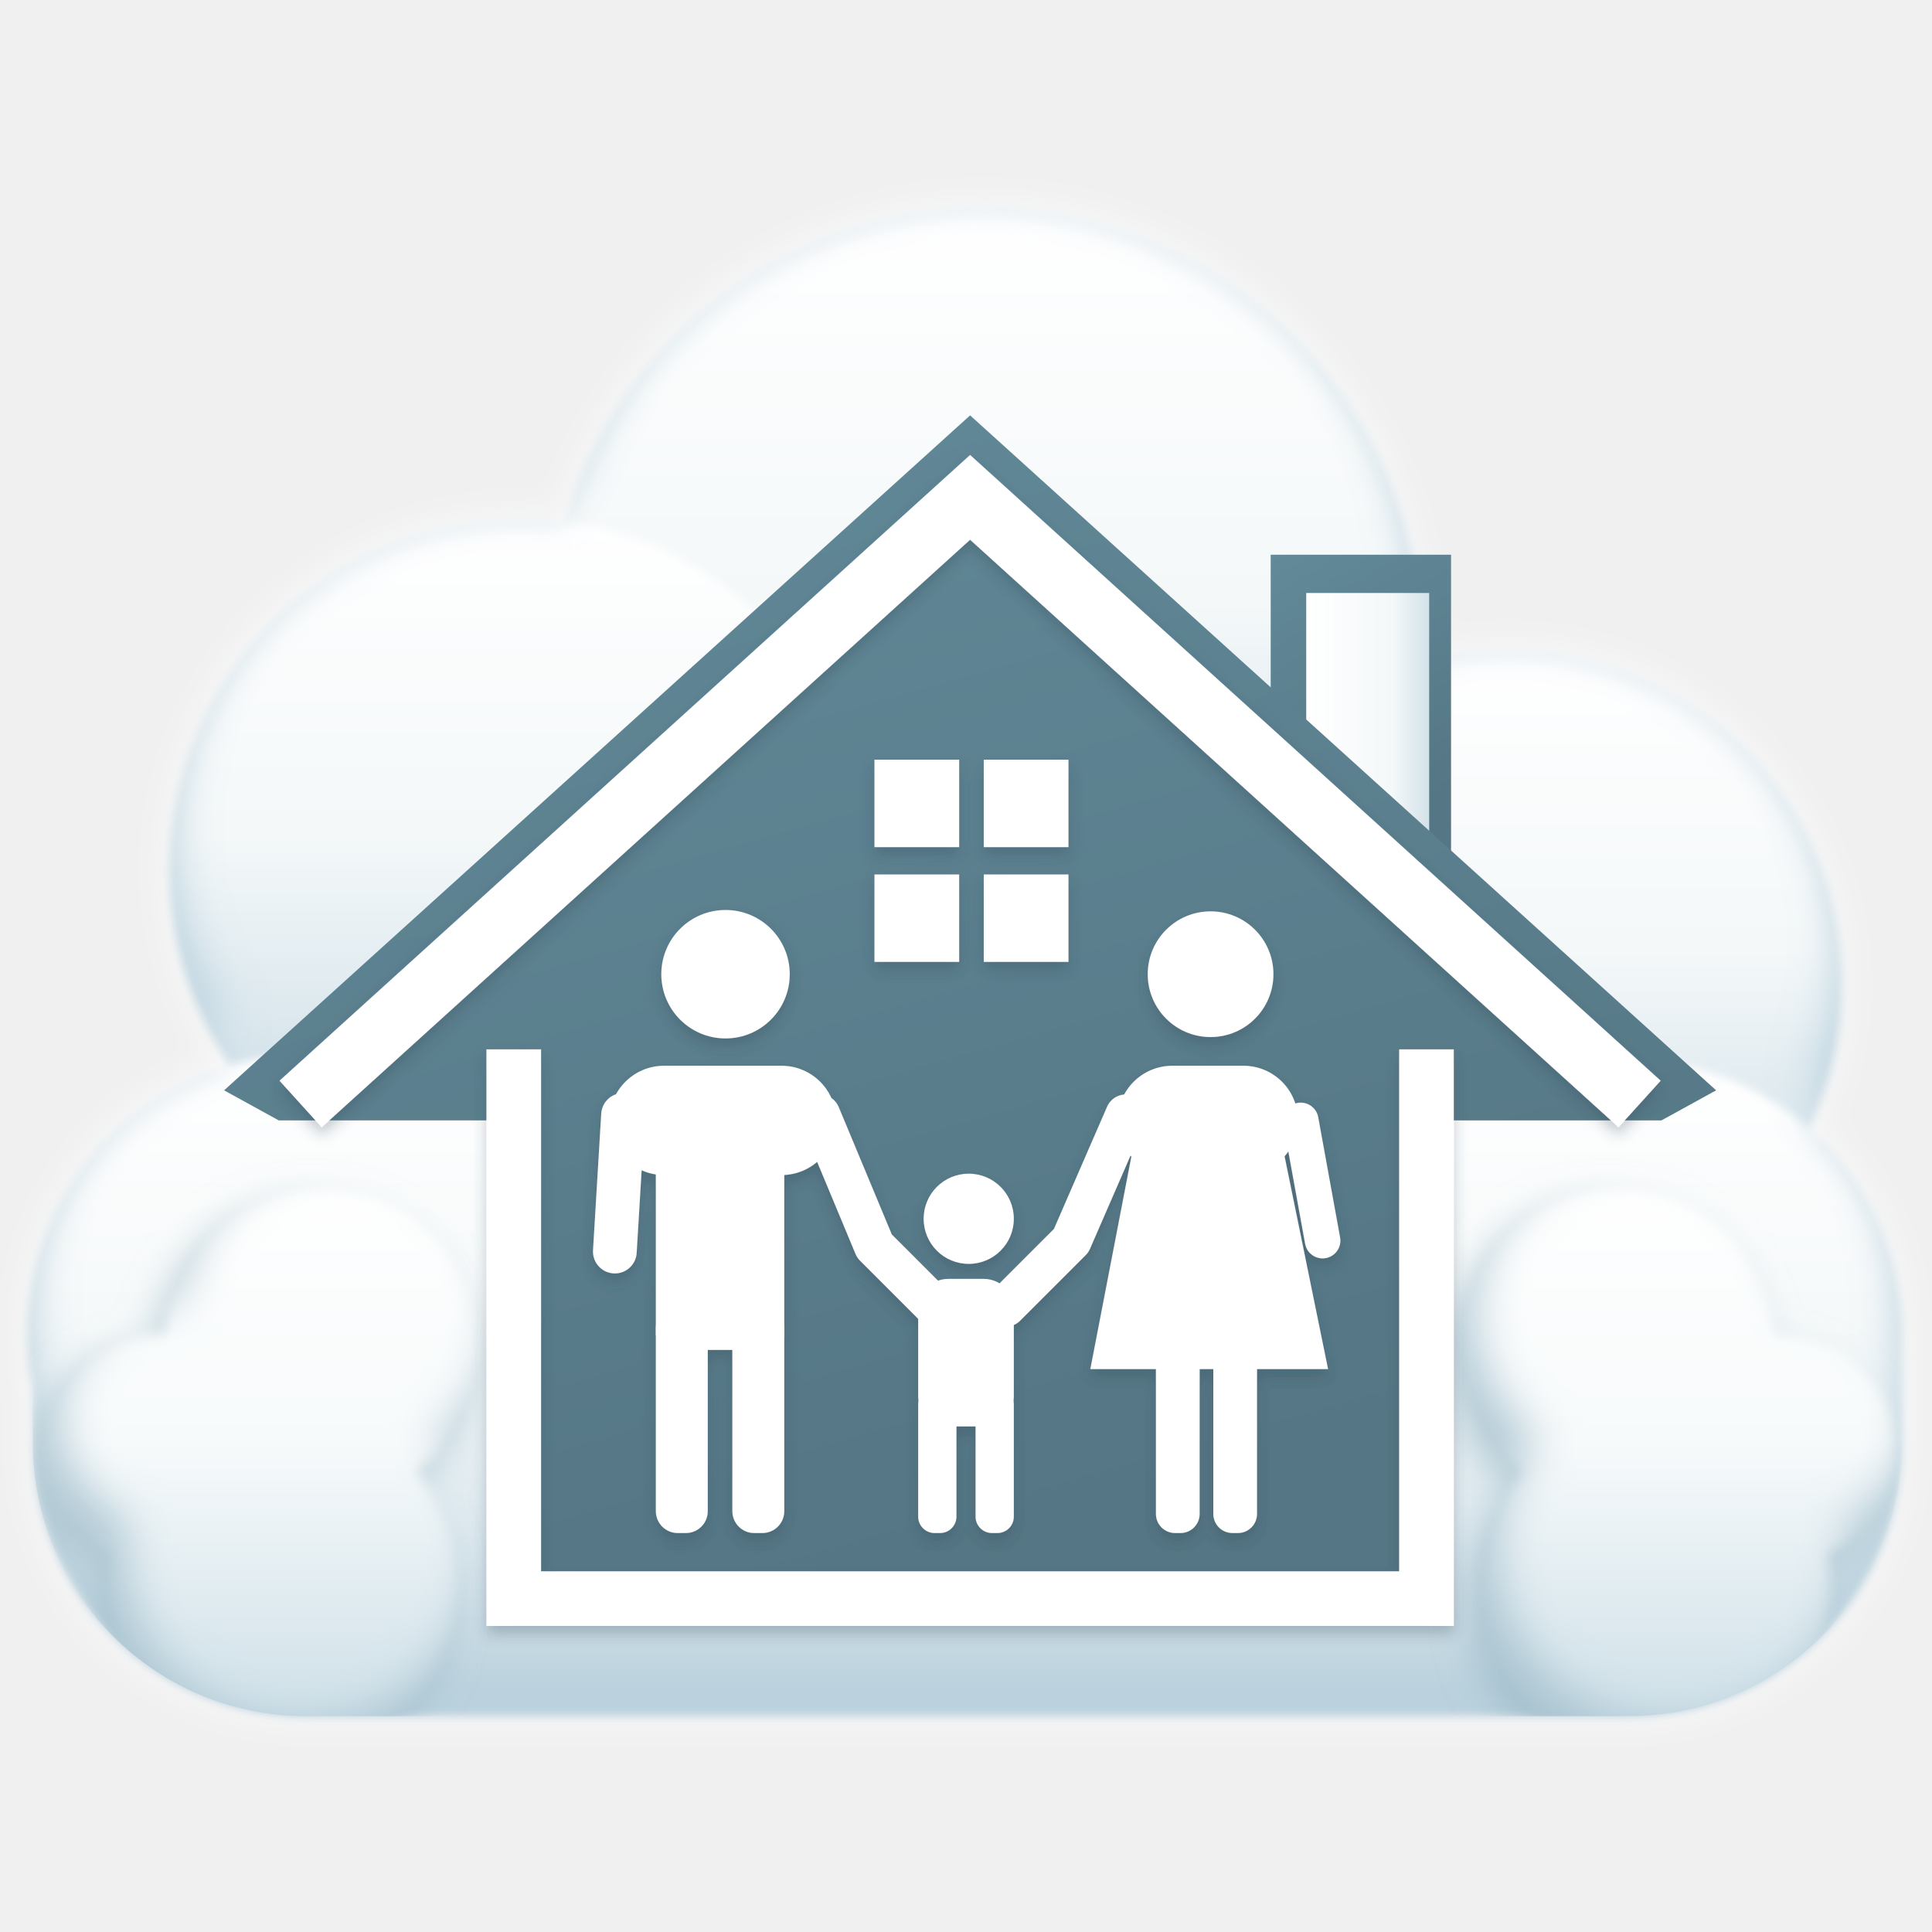
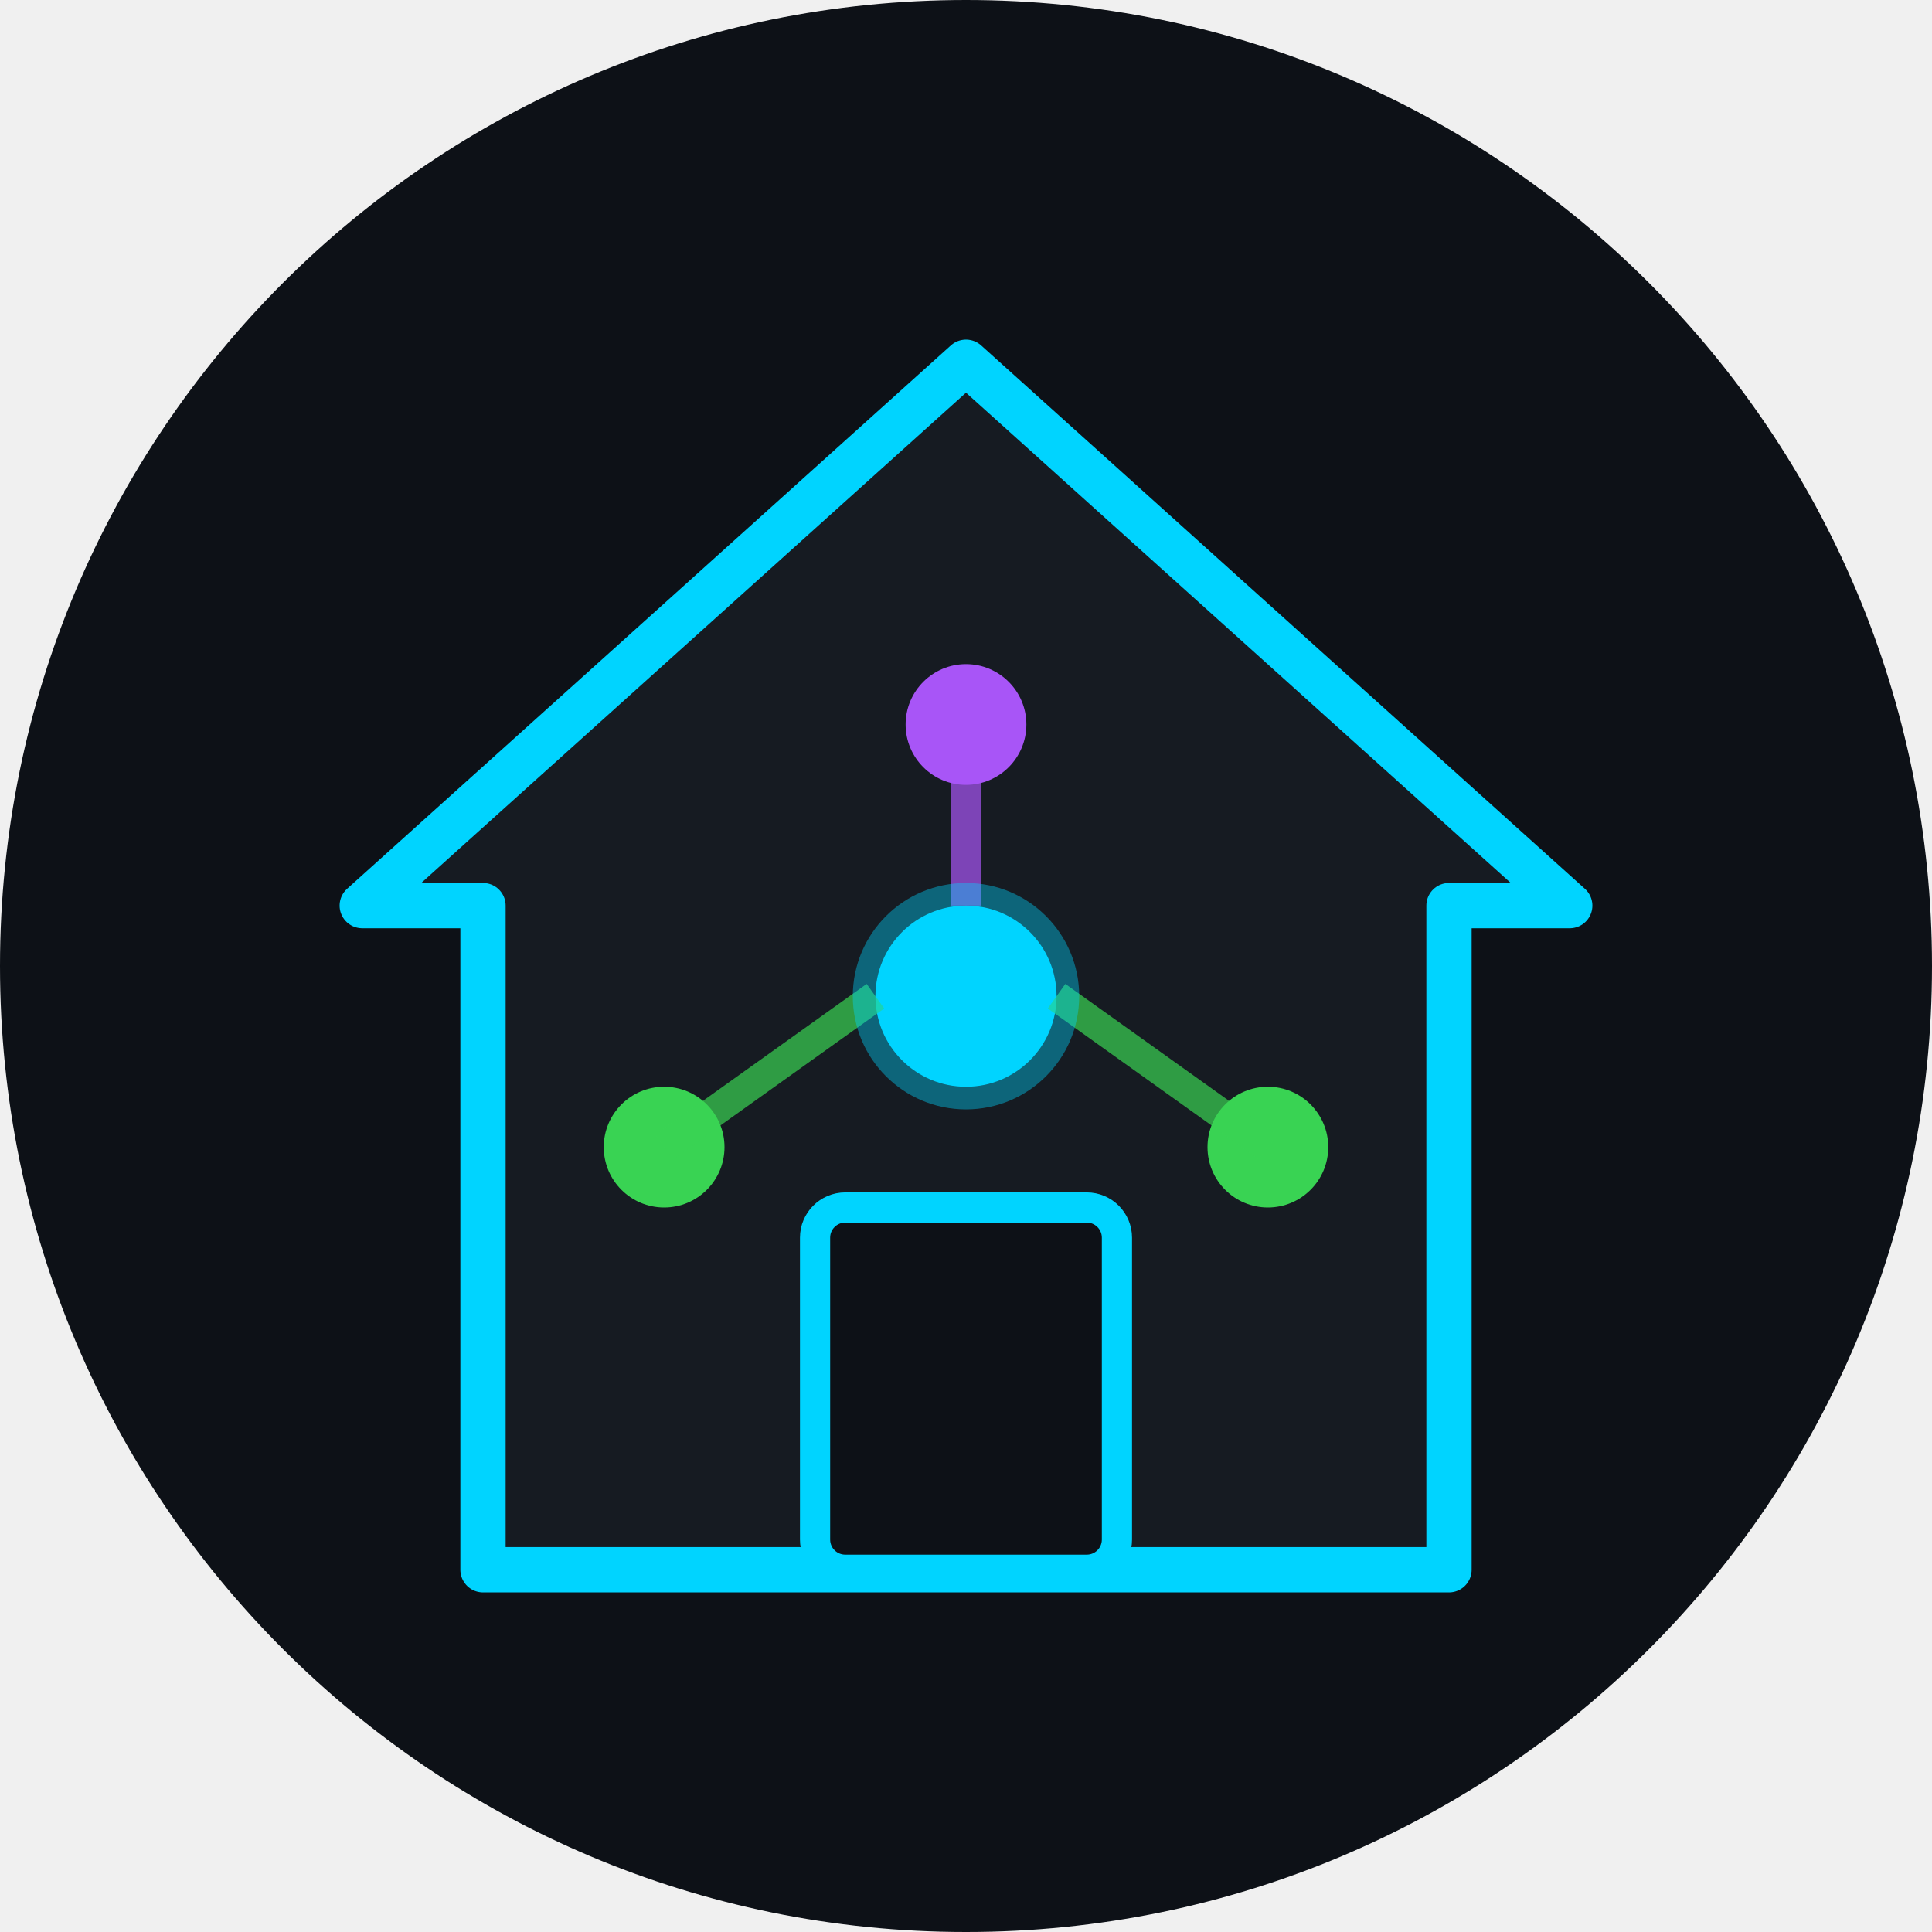
- <svg xmlns="http://www.w3.org/2000/svg" viewBox="0 -68 707 707" width="707" height="707">
-   <style>.halo{fill:#FFFFFF;opacity:.75}.cloud{fill:url(#cloud-fill)}.puff{fill:url(#puff-fill)}.house{fill:url(#house-fill)}.cut{fill:#FFFFFF}.line{fill:none;stroke:#FFFFFF}.chimney{fill:url(#house-fill)}.flue{fill:url(#flue-fill)}</style>
-   <defs>
-     <linearGradient id="cloud-fill" x1="0" y1="0" x2="0" y2="1">
-       <stop offset="0" stop-color="#FFFFFF" />
-       <stop offset=".45" stop-color="#F4F8F9" />
-       <stop offset=".72" stop-color="#DCE8EE" />
-       <stop offset="1" stop-color="#B9D0DC" />
-     </linearGradient>
-     <linearGradient id="puff-fill" x1="0" y1="360" x2="0" y2="560" gradientUnits="userSpaceOnUse">
-       <stop offset="0" stop-color="#FFFFFF" />
-       <stop offset=".5" stop-color="#F7FAFB" />
-       <stop offset="1" stop-color="#CFE0E8" />
-     </linearGradient>
-     <linearGradient id="house-fill" x1="0" y1="0" x2=".35" y2="1">
-       <stop offset="0" stop-color="#628A99" />
-       <stop offset="1" stop-color="#557684" />
-     </linearGradient>
-     <linearGradient id="flue-fill" x1="0" y1="0" x2="1" y2="0">
-       <stop offset="0" stop-color="#FFFFFF" />
-       <stop offset=".7" stop-color="#F4F8F9" />
-       <stop offset="1" stop-color="#D3E2E9" />
-     </linearGradient>
-     <filter color-interpolation-filters="sRGB" id="cloud-soft" x="-5%" y="-5%" width="110%" height="110%">
-       <feGaussianBlur in="SourceAlpha" stdDeviation="9" result="blur" />
-       <feOffset in="blur" dy="-16" result="up" />
-       <feComposite in="SourceAlpha" in2="up" operator="out" result="rim" />
-       <feFlood flood-color="#BAD2DE" flood-opacity=".9" />
-       <feComposite in2="rim" operator="in" result="shade" />
-       <feGaussianBlur in="SourceAlpha" stdDeviation="5" result="eblur" />
-       <feComposite in="SourceAlpha" in2="eblur" operator="out" result="edge" />
-       <feFlood flood-color="#B9D0DC" flood-opacity=".6" />
-       <feComposite in2="edge" operator="in" result="edgeshade" />
-       <feMerge>
-         <feMergeNode in="SourceGraphic" />
-         <feMergeNode in="shade" />
-         <feMergeNode in="edgeshade" />
-       </feMerge>
-       <feGaussianBlur stdDeviation="1.6" />
-     </filter>
-     <filter color-interpolation-filters="sRGB" id="halo-blur" x="-10%" y="-10%" width="120%" height="120%">
-       <feGaussianBlur stdDeviation="7" />
-     </filter>
-     <filter color-interpolation-filters="sRGB" id="lift" x="-10%" y="-10%" width="120%" height="125%">
-       <feDropShadow dx="0" dy="3" stdDeviation="2.5" flood-color="#2E4650" flood-opacity=".28" />
-     </filter>
-     <filter color-interpolation-filters="sRGB" id="puff-soft" x="-10%" y="-10%" width="120%" height="120%">
-       <feGaussianBlur in="SourceAlpha" stdDeviation="8" result="blur" />
-       <feOffset in="blur" dx="6" dy="-12" result="up" />
-       <feComposite in="SourceAlpha" in2="up" operator="out" result="rim" />
-       <feFlood flood-color="#9FBCCA" flood-opacity=".75" />
-       <feComposite in2="rim" operator="in" result="shade" />
-       <feMerge result="puff">
-         <feMergeNode in="SourceGraphic" />
-         <feMergeNode in="shade" />
-       </feMerge>
-       <feGaussianBlur in="puff" stdDeviation="2.2" result="softpuff" />
-       <feGaussianBlur in="SourceAlpha" stdDeviation="7" result="sblur" />
-       <feOffset in="sblur" dx="-4" dy="6" result="soff" />
-       <feFlood flood-color="#8FAFBE" flood-opacity=".55" />
-       <feComposite in2="soff" operator="in" result="drop" />
-       <feMerge>
-         <feMergeNode in="drop" />
-         <feMergeNode in="softpuff" />
-       </feMerge>
-     </filter>
-     <clipPath id="in-cloud">
-       <circle cx="360" cy="168" r="160" />
-       <circle cx="190" cy="250" r="128" />
-       <circle cx="552" cy="292" r="122" />
-       <circle cx="112" cy="420" r="102" />
-       <circle cx="596" cy="428" r="100" />
-       <rect x="12" y="320" width="684" height="240" rx="100" />
-     </clipPath>
-     <g id="cloud-shape">
-       <circle cx="360" cy="168" r="160" />
-       <circle cx="190" cy="250" r="128" />
-       <circle cx="552" cy="292" r="122" />
-       <circle cx="112" cy="420" r="102" />
-       <circle cx="596" cy="428" r="100" />
-       <rect x="12" y="320" width="684" height="240" rx="100" />
-     </g>
-   </defs>
-   <use href="#cloud-shape" class="halo" filter="url(#halo-blur)" />
-   <use href="#cloud-shape" class="cloud" filter="url(#cloud-soft)" />
-   <g class="puff" clip-path="url(#in-cloud)" filter="url(#puff-soft)">
-     <circle cx="118" cy="424" r="58" />
-     <circle cx="58" cy="462" r="42" />
-     <circle cx="104" cy="512" r="64" />
-     <circle cx="592" cy="424" r="58" />
-     <circle cx="652" cy="462" r="42" />
-     <circle cx="606" cy="512" r="64" />
-   </g>
-   <rect class="chimney" x="465" y="135" width="66" height="112" />
-   <rect class="flue" x="478" y="149" width="45" height="98" />
-   <polygon class="house" points="355,84 82,331 102,342 188,342 188,527 522,527 522,342 608,342 628,331" />
-   <g filter="url(#lift)">
-     <polyline class="line" points="110,336 355,114 600,336" stroke-width="23" stroke-linejoin="miter" />
-     <path class="line" d="M188 316 V517 H522 V316" stroke-width="20" stroke-linejoin="miter" />
-     <g class="cut">
-       <rect x="320" y="210" width="31" height="32" />
-       <rect x="360" y="210" width="31" height="32" />
-       <rect x="320" y="252" width="31" height="32" />
-       <rect x="360" y="252" width="31" height="32" />
-       <circle cx="265.5" cy="288.5" r="23.5" />
-       <rect x="223" y="322" width="83" height="40" rx="20" />
-       <rect x="240" y="330" width="47" height="96" rx="6" />
-       <rect x="240" y="410" width="19" height="83" rx="8" />
-       <rect x="268" y="410" width="19" height="83" rx="8" />
-       <circle cx="443" cy="288.5" r="23" />
-       <rect x="409" y="322" width="66" height="40" rx="20" />
-       <path d="M416 345 H468 L486 433 H399 Z" />
-       <rect x="423" y="425" width="16" height="68" rx="7" />
-       <rect x="444" y="425" width="16" height="68" rx="7" />
-       <circle cx="354.5" cy="378" r="16.5" />
-       <rect x="336" y="400" width="35" height="54" rx="11" />
-       <rect x="336" y="440" width="14" height="53" rx="6" />
-       <rect x="357" y="440" width="14" height="53" rx="6" />
-     </g>
-     <g class="line" stroke-linecap="round" stroke-linejoin="round">
-       <path d="M228 340 L225 390" stroke-width="16" />
-       <path d="M476 342 L484 386" stroke-width="13" />
-       <path d="M300 340 L320 388 L342 410" stroke-width="15" />
-       <path d="M412 340 L392 386 L368 410" stroke-width="15" />
-     </g>
-   </g>
+ <svg xmlns="http://www.w3.org/2000/svg" viewBox="0 0 64 64" fill="none">
+   <circle cx="32" cy="32" r="32" fill="#0d1117" />
+   <path d="M32 12 L52 30 L48 30 L48 52 L16 52 L16 30 L12 30 Z" fill="#161b22" stroke="#00d4ff" stroke-width="1.5" stroke-linejoin="round" />
+   <rect x="27" y="40" width="10" height="12" rx="1" fill="#0d1117" stroke="#00d4ff" stroke-width="1" />
+   <circle cx="32" cy="33" r="3" fill="#00d4ff" />
+   <circle cx="22" cy="38" r="2" fill="#39d353" />
+   <line x1="22" y1="38" x2="29" y2="33" stroke="#39d353" stroke-width="1" opacity="0.7" />
+   <circle cx="42" cy="38" r="2" fill="#39d353" />
+   <line x1="42" y1="38" x2="35" y2="33" stroke="#39d353" stroke-width="1" opacity="0.7" />
+   <circle cx="32" cy="24" r="2" fill="#a855f7" />
+   <line x1="32" y1="24" x2="32" y2="30" stroke="#a855f7" stroke-width="1" opacity="0.7" />
+   <circle cx="32" cy="33" r="3" fill="none" stroke="#00d4ff" stroke-width="1.5" opacity="0.4" />
</svg>
